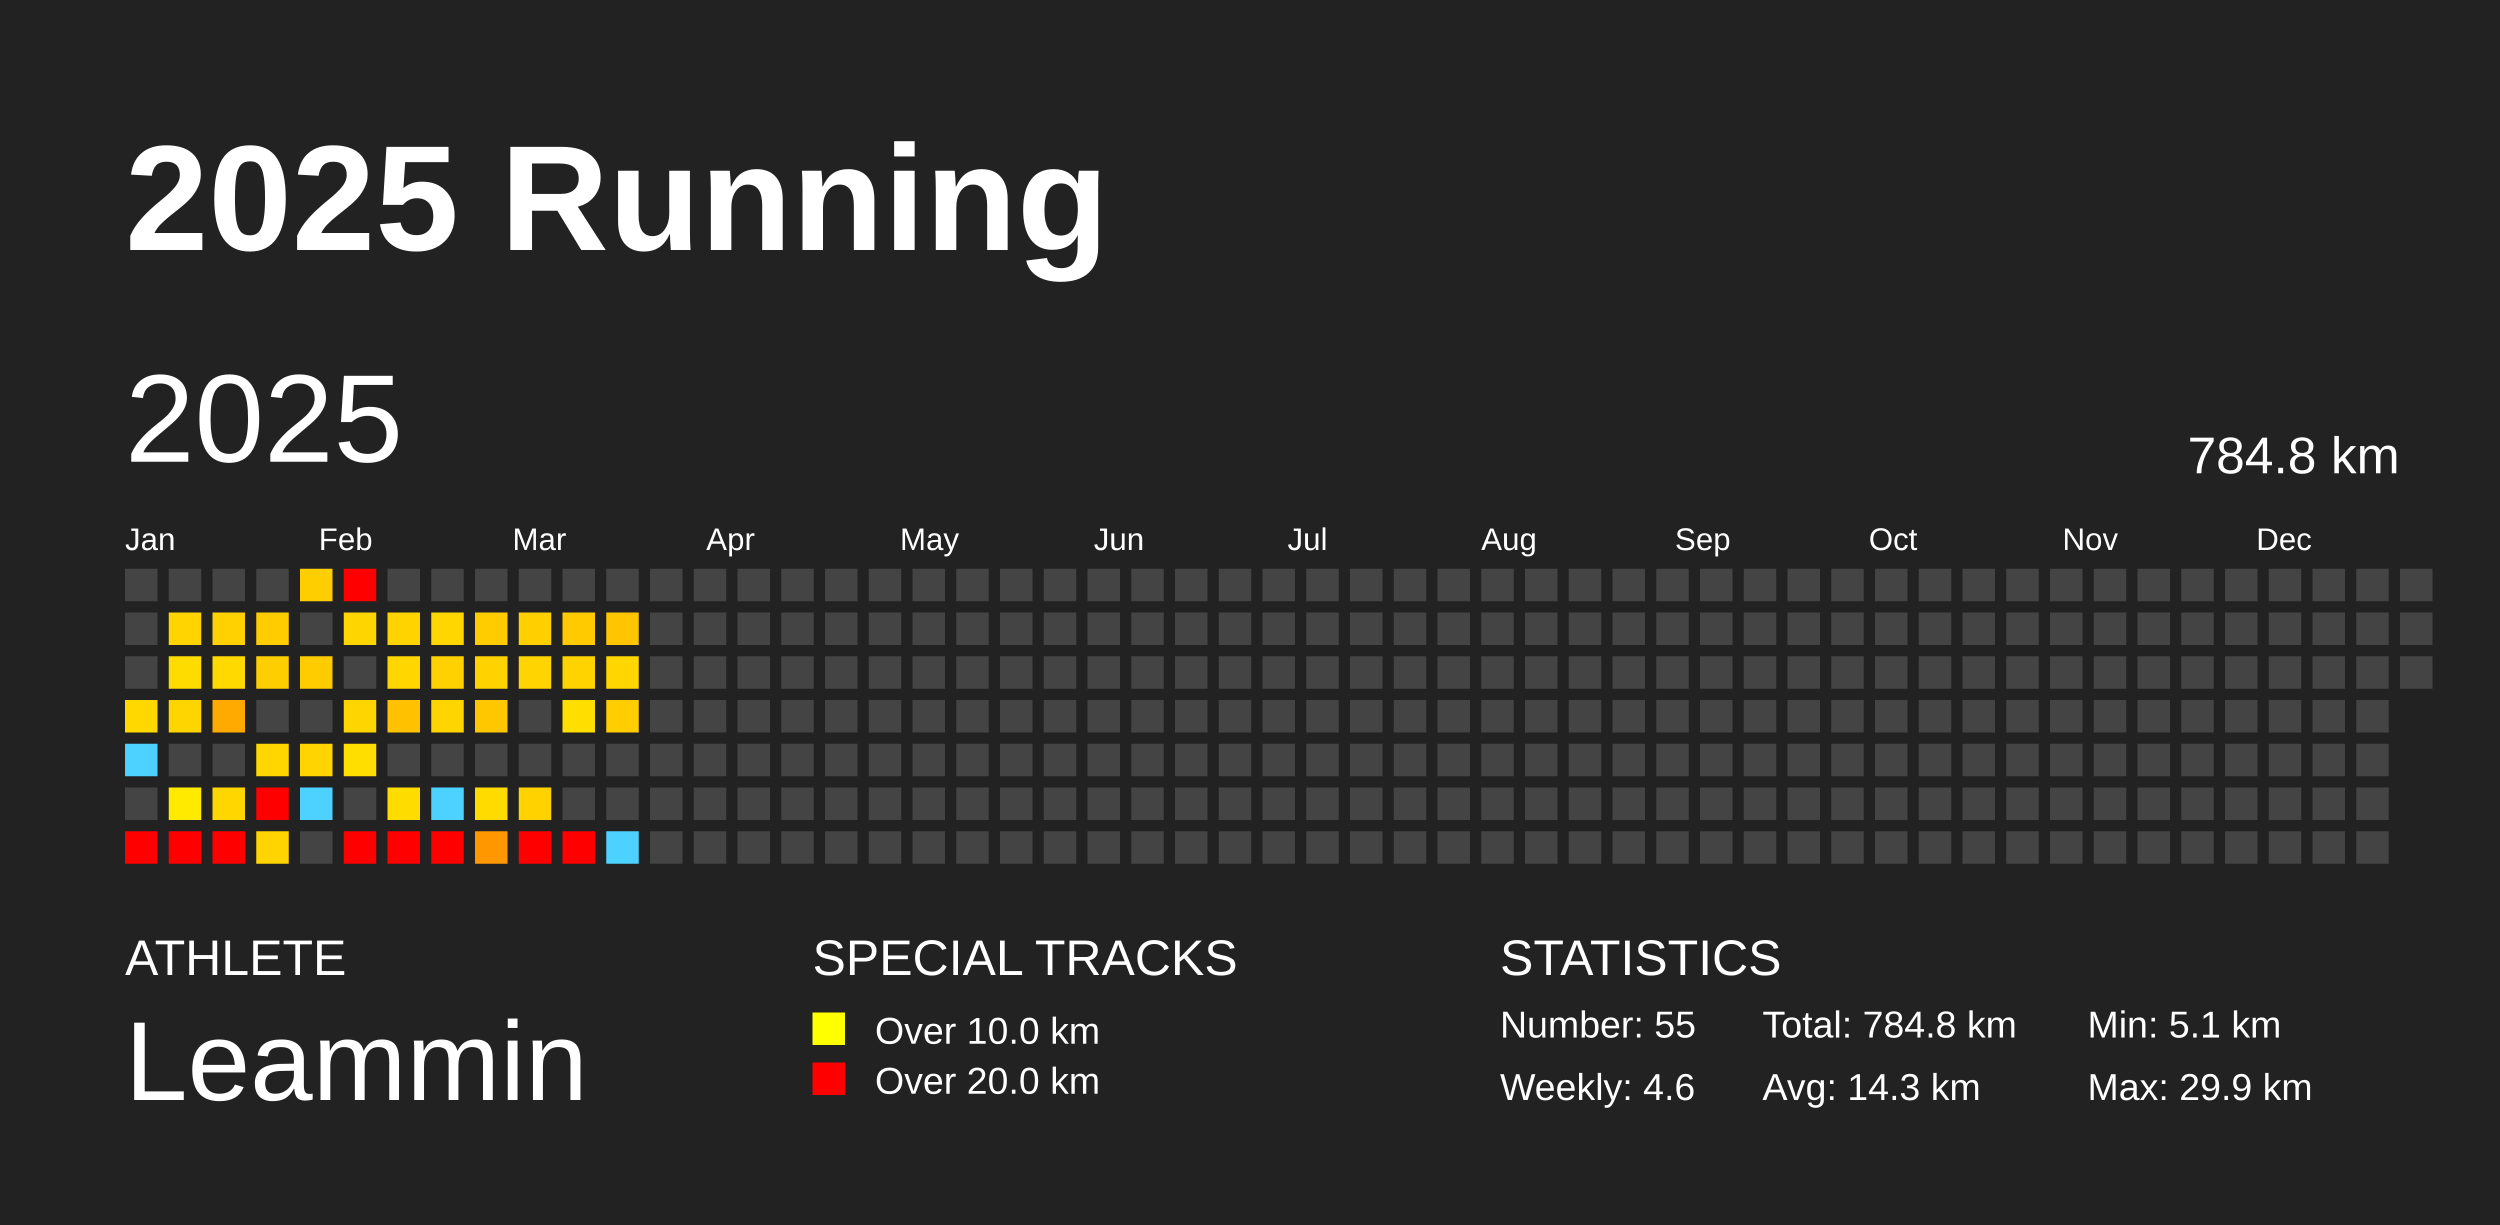
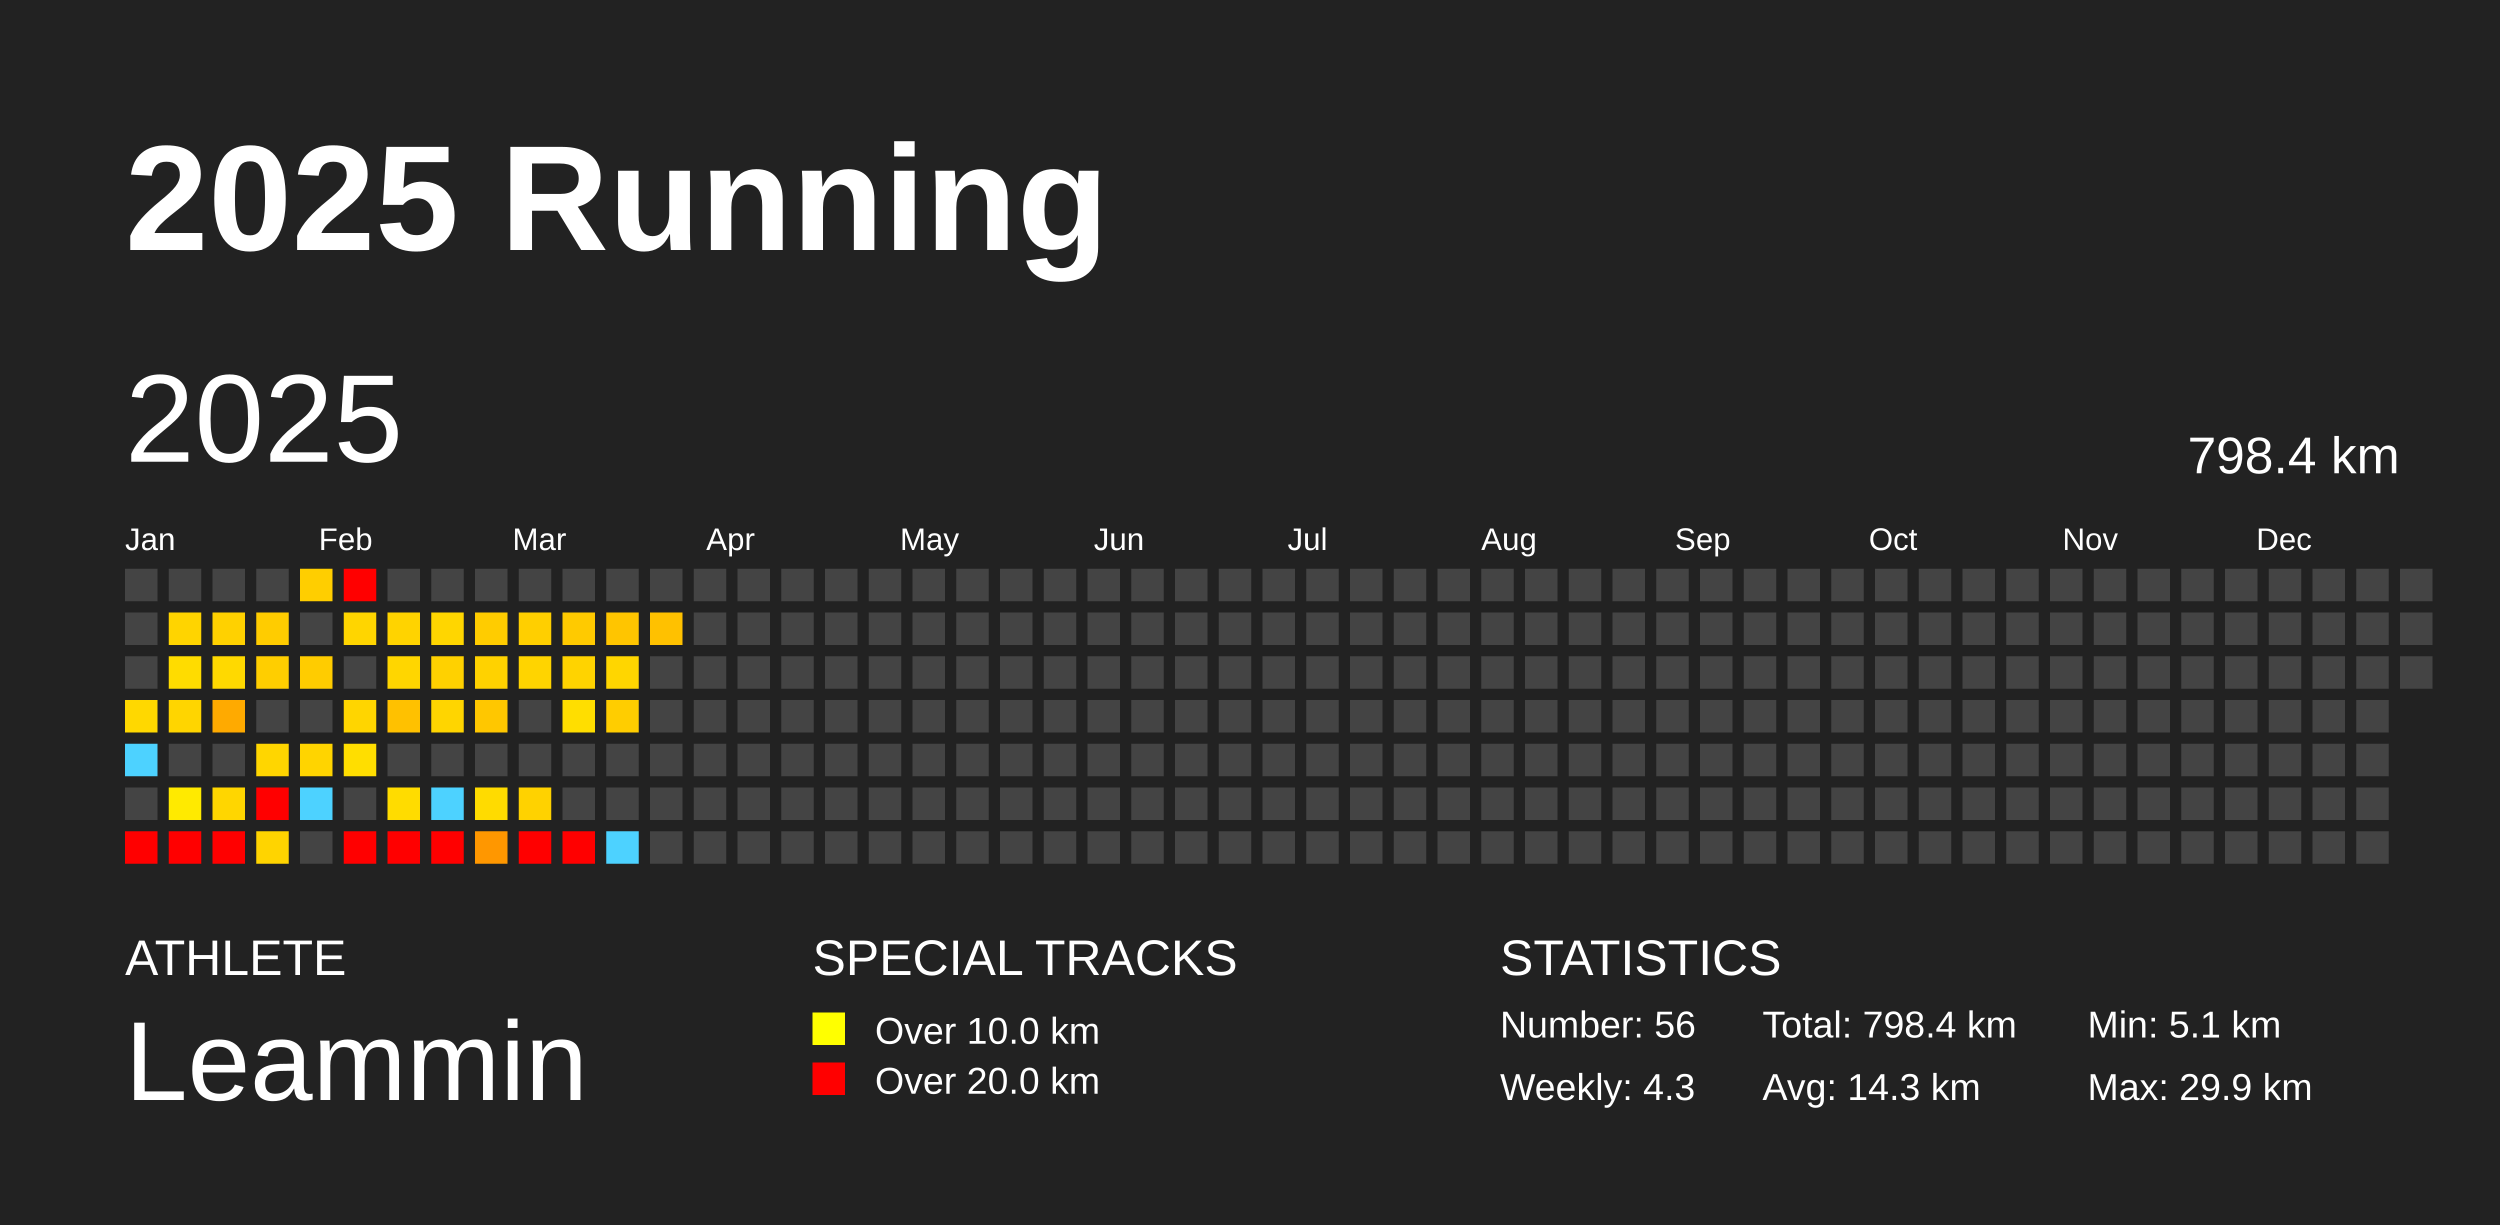
<svg xmlns="http://www.w3.org/2000/svg" baseProfile="full" height="98mm" version="1.1" viewBox="0,0,200,98" width="200mm">
  <defs />
  <rect fill="#222222" height="98" width="200" x="0" y="0" />
  <text fill="#FFFFFF" style="font-size:12px; font-family:Arial; font-weight:bold;" x="10" y="20">2025 Running</text>
  <text fill="#FFFFFF" style="font-size:4px; font-family:Arial" x="10" y="78">ATHLETE</text>
  <text fill="#FFFFFF" style="font-size:9px; font-family:Arial" x="10" y="88">Leammin</text>
  <text fill="#FFFFFF" style="font-size:4px; font-family:Arial" x="65" y="78">SPECIAL TRACKS</text>
  <rect fill="yellow" height="2.6" width="2.6" x="65" y="81" />
  <text fill="#FFFFFF" style="font-size:3px; font-family:Arial" x="70" y="83.5">Over 10.0 km</text>
  <rect fill="red" height="2.6" width="2.6" x="65" y="85" />
  <text fill="#FFFFFF" style="font-size:3px; font-family:Arial" x="70" y="87.5">Over 20.0 km</text>
  <text fill="#FFFFFF" style="font-size:4px; font-family:Arial" x="120" y="78">STATISTICS</text>
-   <text fill="#FFFFFF" style="font-size:3px; font-family:Arial" x="120" y="83">Number: 55</text>
-   <text fill="#FFFFFF" style="font-size:3px; font-family:Arial" x="120" y="88">Weekly: 4.6</text>
-   <text fill="#FFFFFF" style="font-size:3px; font-family:Arial" x="141" y="83">Total: 784.8 km</text>
+   <text fill="#FFFFFF" style="font-size:3px; font-family:Arial" x="120" y="83">Number: 56</text>
+   <text fill="#FFFFFF" style="font-size:3px; font-family:Arial" x="120" y="88">Weekly: 4.3</text>
+   <text fill="#FFFFFF" style="font-size:3px; font-family:Arial" x="141" y="83">Total: 798.4 km</text>
  <text fill="#FFFFFF" style="font-size:3px; font-family:Arial" x="141" y="88">Avg: 14.3 km</text>
  <text fill="#FFFFFF" style="font-size:3px; font-family:Arial" x="167" y="83">Min: 5.1 km</text>
  <text fill="#FFFFFF" style="font-size:3px; font-family:Arial" x="167" y="88">Max: 29.9 km</text>
  <text dominant-baseline="hanging" fill="#FFFFFF" style="font-size:10.0px; font-family:Arial;" x="10" y="30">2025</text>
-   <text dominant-baseline="hanging" fill="#FFFFFF" style="font-size:4.125px; font-family:Arial;" x="175" y="35">784.8 km</text>
+   <text dominant-baseline="hanging" fill="#FFFFFF" style="font-size:4.125px; font-family:Arial;" x="175" y="35">798.4 km</text>
  <text fill="#FFFFFF" style="font-size:2.5px; font-family:Arial" x="10.0" y="44">Jan</text>
  <text fill="#FFFFFF" style="font-size:2.5px; font-family:Arial" x="25.5" y="44">Feb</text>
  <text fill="#FFFFFF" style="font-size:2.5px; font-family:Arial" x="41.0" y="44">Mar</text>
  <text fill="#FFFFFF" style="font-size:2.5px; font-family:Arial" x="56.5" y="44">Apr</text>
  <text fill="#FFFFFF" style="font-size:2.5px; font-family:Arial" x="72.0" y="44">May</text>
  <text fill="#FFFFFF" style="font-size:2.5px; font-family:Arial" x="87.5" y="44">Jun</text>
  <text fill="#FFFFFF" style="font-size:2.5px; font-family:Arial" x="103.0" y="44">Jul</text>
  <text fill="#FFFFFF" style="font-size:2.5px; font-family:Arial" x="118.5" y="44">Aug</text>
  <text fill="#FFFFFF" style="font-size:2.5px; font-family:Arial" x="134.0" y="44">Sep</text>
  <text fill="#FFFFFF" style="font-size:2.5px; font-family:Arial" x="149.5" y="44">Oct</text>
  <text fill="#FFFFFF" style="font-size:2.5px; font-family:Arial" x="165.0" y="44">Nov</text>
  <text fill="#FFFFFF" style="font-size:2.5px; font-family:Arial" x="180.5" y="44">Dec</text>
  <rect fill="#444444" height="2.6" width="2.6" x="10.0" y="45.5" />
  <rect fill="#444444" height="2.6" width="2.6" x="10.0" y="49.0" />
  <rect fill="#444444" height="2.6" width="2.6" x="10.0" y="52.5" />
  <rect fill="#ffd800" height="2.6" width="2.6" x="10.0" y="56.0" />
  <rect fill="#4dd2ff" height="2.6" width="2.6" x="10.0" y="59.5" />
  <rect fill="#444444" height="2.6" width="2.6" x="10.0" y="63.0" />
  <rect fill="red" height="2.6" width="2.6" x="10.0" y="66.5" />
  <rect fill="#444444" height="2.6" width="2.6" x="13.5" y="45.5" />
  <rect fill="#ffd400" height="2.6" width="2.6" x="13.5" y="49.0" />
  <rect fill="#ffdc00" height="2.6" width="2.6" x="13.5" y="52.5" />
  <rect fill="#ffd500" height="2.6" width="2.6" x="13.5" y="56.0" />
  <rect fill="#444444" height="2.6" width="2.6" x="13.5" y="59.5" />
  <rect fill="#ffea00" height="2.6" width="2.6" x="13.5" y="63.0" />
  <rect fill="red" height="2.6" width="2.6" x="13.5" y="66.5" />
  <rect fill="#444444" height="2.6" width="2.6" x="17.0" y="45.5" />
  <rect fill="#ffd100" height="2.6" width="2.6" x="17.0" y="49.0" />
  <rect fill="#ffd900" height="2.6" width="2.6" x="17.0" y="52.5" />
  <rect fill="#ffaa00" height="2.6" width="2.6" x="17.0" y="56.0" />
  <rect fill="#444444" height="2.6" width="2.6" x="17.0" y="59.5" />
  <rect fill="#ffd600" height="2.6" width="2.6" x="17.0" y="63.0" />
  <rect fill="red" height="2.6" width="2.6" x="17.0" y="66.5" />
  <rect fill="#444444" height="2.6" width="2.6" x="20.5" y="45.5" />
  <rect fill="#ffcc00" height="2.6" width="2.6" x="20.5" y="49.0" />
  <rect fill="#ffce00" height="2.6" width="2.6" x="20.5" y="52.5" />
  <rect fill="#444444" height="2.6" width="2.6" x="20.5" y="56.0" />
  <rect fill="#ffd600" height="2.6" width="2.6" x="20.5" y="59.5" />
  <rect fill="red" height="2.6" width="2.6" x="20.5" y="63.0" />
  <rect fill="#ffd400" height="2.6" width="2.6" x="20.5" y="66.5" />
  <rect fill="#ffce00" height="2.6" width="2.6" x="24.0" y="45.5" />
  <rect fill="#444444" height="2.6" width="2.6" x="24.0" y="49.0" />
  <rect fill="#ffcc00" height="2.6" width="2.6" x="24.0" y="52.5" />
  <rect fill="#444444" height="2.6" width="2.6" x="24.0" y="56.0" />
  <rect fill="#ffd400" height="2.6" width="2.6" x="24.0" y="59.5" />
  <rect fill="#4dd2ff" height="2.6" width="2.6" x="24.0" y="63.0" />
  <rect fill="#444444" height="2.6" width="2.6" x="24.0" y="66.5" />
  <rect fill="red" height="2.6" width="2.6" x="27.5" y="45.5" />
  <rect fill="#ffd500" height="2.6" width="2.6" x="27.5" y="49.0" />
  <rect fill="#444444" height="2.6" width="2.6" x="27.5" y="52.5" />
  <rect fill="#ffd500" height="2.6" width="2.6" x="27.5" y="56.0" />
  <rect fill="#ffde00" height="2.6" width="2.6" x="27.5" y="59.5" />
  <rect fill="#444444" height="2.6" width="2.6" x="27.5" y="63.0" />
  <rect fill="red" height="2.6" width="2.6" x="27.5" y="66.5" />
  <rect fill="#444444" height="2.6" width="2.6" x="31.0" y="45.5" />
  <rect fill="#ffd300" height="2.6" width="2.6" x="31.0" y="49.0" />
  <rect fill="#ffd600" height="2.6" width="2.6" x="31.0" y="52.5" />
  <rect fill="#ffc100" height="2.6" width="2.6" x="31.0" y="56.0" />
  <rect fill="#444444" height="2.6" width="2.6" x="31.0" y="59.5" />
  <rect fill="#ffdc00" height="2.6" width="2.6" x="31.0" y="63.0" />
  <rect fill="red" height="2.6" width="2.6" x="31.0" y="66.5" />
  <rect fill="#444444" height="2.6" width="2.6" x="34.5" y="45.5" />
  <rect fill="#ffd600" height="2.6" width="2.6" x="34.5" y="49.0" />
  <rect fill="#ffd100" height="2.6" width="2.6" x="34.5" y="52.5" />
  <rect fill="#ffd500" height="2.6" width="2.6" x="34.5" y="56.0" />
  <rect fill="#444444" height="2.6" width="2.6" x="34.5" y="59.5" />
  <rect fill="#4dd2ff" height="2.6" width="2.6" x="34.5" y="63.0" />
  <rect fill="red" height="2.6" width="2.6" x="34.5" y="66.5" />
  <rect fill="#444444" height="2.6" width="2.6" x="38.0" y="45.5" />
  <rect fill="#ffcc00" height="2.6" width="2.6" x="38.0" y="49.0" />
  <rect fill="#ffd200" height="2.6" width="2.6" x="38.0" y="52.5" />
  <rect fill="#ffc700" height="2.6" width="2.6" x="38.0" y="56.0" />
  <rect fill="#444444" height="2.6" width="2.6" x="38.0" y="59.5" />
  <rect fill="#ffdb00" height="2.6" width="2.6" x="38.0" y="63.0" />
  <rect fill="#ff9700" height="2.6" width="2.6" x="38.0" y="66.5" />
  <rect fill="#444444" height="2.6" width="2.6" x="41.5" y="45.5" />
  <rect fill="#ffcf00" height="2.6" width="2.6" x="41.5" y="49.0" />
  <rect fill="#ffd400" height="2.6" width="2.6" x="41.5" y="52.5" />
  <rect fill="#444444" height="2.6" width="2.6" x="41.5" y="56.0" />
  <rect fill="#444444" height="2.6" width="2.6" x="41.5" y="59.5" />
  <rect fill="#ffd200" height="2.6" width="2.6" x="41.5" y="63.0" />
  <rect fill="red" height="2.6" width="2.6" x="41.5" y="66.5" />
  <rect fill="#444444" height="2.6" width="2.6" x="45.0" y="45.5" />
  <rect fill="#ffca00" height="2.6" width="2.6" x="45.0" y="49.0" />
  <rect fill="#ffd300" height="2.6" width="2.6" x="45.0" y="52.5" />
  <rect fill="#ffde00" height="2.6" width="2.6" x="45.0" y="56.0" />
  <rect fill="#444444" height="2.6" width="2.6" x="45.0" y="59.5" />
  <rect fill="#444444" height="2.6" width="2.6" x="45.0" y="63.0" />
  <rect fill="red" height="2.6" width="2.6" x="45.0" y="66.5" />
  <rect fill="#444444" height="2.6" width="2.6" x="48.5" y="45.5" />
  <rect fill="#ffc500" height="2.6" width="2.6" x="48.5" y="49.0" />
  <rect fill="#ffd600" height="2.6" width="2.6" x="48.5" y="52.5" />
  <rect fill="#ffcd00" height="2.6" width="2.6" x="48.5" y="56.0" />
  <rect fill="#444444" height="2.6" width="2.6" x="48.5" y="59.5" />
  <rect fill="#444444" height="2.6" width="2.6" x="48.5" y="63.0" />
  <rect fill="#4dd2ff" height="2.6" width="2.6" x="48.5" y="66.5" />
  <rect fill="#444444" height="2.6" width="2.6" x="52.0" y="45.5" />
-   <rect fill="#444444" height="2.6" width="2.6" x="52.0" y="49.0" />
+   <rect fill="#ffc100" height="2.6" width="2.6" x="52.0" y="49.0" />
  <rect fill="#444444" height="2.6" width="2.6" x="52.0" y="52.5" />
  <rect fill="#444444" height="2.6" width="2.6" x="52.0" y="56.0" />
  <rect fill="#444444" height="2.6" width="2.6" x="52.0" y="59.5" />
  <rect fill="#444444" height="2.6" width="2.6" x="52.0" y="63.0" />
  <rect fill="#444444" height="2.6" width="2.6" x="52.0" y="66.5" />
  <rect fill="#444444" height="2.6" width="2.6" x="55.5" y="45.5" />
  <rect fill="#444444" height="2.6" width="2.6" x="55.5" y="49.0" />
  <rect fill="#444444" height="2.6" width="2.6" x="55.5" y="52.5" />
  <rect fill="#444444" height="2.6" width="2.6" x="55.5" y="56.0" />
  <rect fill="#444444" height="2.6" width="2.6" x="55.5" y="59.5" />
  <rect fill="#444444" height="2.6" width="2.6" x="55.5" y="63.0" />
  <rect fill="#444444" height="2.6" width="2.6" x="55.5" y="66.5" />
  <rect fill="#444444" height="2.6" width="2.6" x="59.0" y="45.5" />
  <rect fill="#444444" height="2.6" width="2.6" x="59.0" y="49.0" />
  <rect fill="#444444" height="2.6" width="2.6" x="59.0" y="52.5" />
  <rect fill="#444444" height="2.6" width="2.6" x="59.0" y="56.0" />
  <rect fill="#444444" height="2.6" width="2.6" x="59.0" y="59.5" />
  <rect fill="#444444" height="2.6" width="2.6" x="59.0" y="63.0" />
  <rect fill="#444444" height="2.6" width="2.6" x="59.0" y="66.5" />
  <rect fill="#444444" height="2.6" width="2.6" x="62.5" y="45.5" />
  <rect fill="#444444" height="2.6" width="2.6" x="62.5" y="49.0" />
  <rect fill="#444444" height="2.6" width="2.6" x="62.5" y="52.5" />
  <rect fill="#444444" height="2.6" width="2.6" x="62.5" y="56.0" />
  <rect fill="#444444" height="2.6" width="2.6" x="62.5" y="59.5" />
  <rect fill="#444444" height="2.6" width="2.6" x="62.5" y="63.0" />
  <rect fill="#444444" height="2.6" width="2.6" x="62.5" y="66.5" />
  <rect fill="#444444" height="2.6" width="2.6" x="66.0" y="45.5" />
  <rect fill="#444444" height="2.6" width="2.6" x="66.0" y="49.0" />
  <rect fill="#444444" height="2.6" width="2.6" x="66.0" y="52.5" />
  <rect fill="#444444" height="2.6" width="2.6" x="66.0" y="56.0" />
  <rect fill="#444444" height="2.6" width="2.6" x="66.0" y="59.5" />
  <rect fill="#444444" height="2.6" width="2.6" x="66.0" y="63.0" />
  <rect fill="#444444" height="2.6" width="2.6" x="66.0" y="66.5" />
  <rect fill="#444444" height="2.6" width="2.6" x="69.5" y="45.5" />
  <rect fill="#444444" height="2.6" width="2.6" x="69.5" y="49.0" />
  <rect fill="#444444" height="2.6" width="2.6" x="69.5" y="52.5" />
  <rect fill="#444444" height="2.6" width="2.6" x="69.5" y="56.0" />
  <rect fill="#444444" height="2.6" width="2.6" x="69.5" y="59.5" />
  <rect fill="#444444" height="2.6" width="2.6" x="69.5" y="63.0" />
  <rect fill="#444444" height="2.6" width="2.6" x="69.5" y="66.5" />
  <rect fill="#444444" height="2.6" width="2.6" x="73.0" y="45.5" />
  <rect fill="#444444" height="2.6" width="2.6" x="73.0" y="49.0" />
  <rect fill="#444444" height="2.6" width="2.6" x="73.0" y="52.5" />
  <rect fill="#444444" height="2.6" width="2.6" x="73.0" y="56.0" />
  <rect fill="#444444" height="2.6" width="2.6" x="73.0" y="59.5" />
  <rect fill="#444444" height="2.6" width="2.6" x="73.0" y="63.0" />
  <rect fill="#444444" height="2.6" width="2.6" x="73.0" y="66.5" />
  <rect fill="#444444" height="2.6" width="2.6" x="76.5" y="45.5" />
  <rect fill="#444444" height="2.6" width="2.6" x="76.5" y="49.0" />
  <rect fill="#444444" height="2.6" width="2.6" x="76.5" y="52.5" />
  <rect fill="#444444" height="2.6" width="2.6" x="76.5" y="56.0" />
  <rect fill="#444444" height="2.6" width="2.6" x="76.5" y="59.5" />
  <rect fill="#444444" height="2.6" width="2.6" x="76.5" y="63.0" />
  <rect fill="#444444" height="2.6" width="2.6" x="76.5" y="66.5" />
  <rect fill="#444444" height="2.6" width="2.6" x="80.0" y="45.5" />
  <rect fill="#444444" height="2.6" width="2.6" x="80.0" y="49.0" />
  <rect fill="#444444" height="2.6" width="2.6" x="80.0" y="52.5" />
  <rect fill="#444444" height="2.6" width="2.6" x="80.0" y="56.0" />
  <rect fill="#444444" height="2.6" width="2.6" x="80.0" y="59.5" />
  <rect fill="#444444" height="2.6" width="2.6" x="80.0" y="63.0" />
  <rect fill="#444444" height="2.6" width="2.6" x="80.0" y="66.5" />
  <rect fill="#444444" height="2.6" width="2.6" x="83.5" y="45.5" />
  <rect fill="#444444" height="2.6" width="2.6" x="83.5" y="49.0" />
  <rect fill="#444444" height="2.6" width="2.6" x="83.5" y="52.5" />
  <rect fill="#444444" height="2.6" width="2.6" x="83.5" y="56.0" />
  <rect fill="#444444" height="2.6" width="2.6" x="83.5" y="59.5" />
  <rect fill="#444444" height="2.6" width="2.6" x="83.5" y="63.0" />
  <rect fill="#444444" height="2.6" width="2.6" x="83.5" y="66.5" />
  <rect fill="#444444" height="2.6" width="2.6" x="87.0" y="45.5" />
  <rect fill="#444444" height="2.6" width="2.6" x="87.0" y="49.0" />
  <rect fill="#444444" height="2.6" width="2.6" x="87.0" y="52.5" />
  <rect fill="#444444" height="2.6" width="2.6" x="87.0" y="56.0" />
  <rect fill="#444444" height="2.6" width="2.6" x="87.0" y="59.5" />
  <rect fill="#444444" height="2.6" width="2.6" x="87.0" y="63.0" />
  <rect fill="#444444" height="2.6" width="2.6" x="87.0" y="66.5" />
  <rect fill="#444444" height="2.6" width="2.6" x="90.5" y="45.5" />
  <rect fill="#444444" height="2.6" width="2.6" x="90.5" y="49.0" />
  <rect fill="#444444" height="2.6" width="2.6" x="90.5" y="52.5" />
  <rect fill="#444444" height="2.6" width="2.6" x="90.5" y="56.0" />
  <rect fill="#444444" height="2.6" width="2.6" x="90.5" y="59.5" />
  <rect fill="#444444" height="2.6" width="2.6" x="90.5" y="63.0" />
  <rect fill="#444444" height="2.6" width="2.6" x="90.5" y="66.5" />
  <rect fill="#444444" height="2.6" width="2.6" x="94.0" y="45.5" />
  <rect fill="#444444" height="2.6" width="2.6" x="94.0" y="49.0" />
  <rect fill="#444444" height="2.6" width="2.6" x="94.0" y="52.5" />
  <rect fill="#444444" height="2.6" width="2.6" x="94.0" y="56.0" />
  <rect fill="#444444" height="2.6" width="2.6" x="94.0" y="59.5" />
  <rect fill="#444444" height="2.6" width="2.6" x="94.0" y="63.0" />
  <rect fill="#444444" height="2.6" width="2.6" x="94.0" y="66.5" />
  <rect fill="#444444" height="2.6" width="2.6" x="97.5" y="45.5" />
  <rect fill="#444444" height="2.6" width="2.6" x="97.5" y="49.0" />
  <rect fill="#444444" height="2.6" width="2.6" x="97.5" y="52.5" />
  <rect fill="#444444" height="2.6" width="2.6" x="97.5" y="56.0" />
  <rect fill="#444444" height="2.6" width="2.6" x="97.5" y="59.5" />
  <rect fill="#444444" height="2.6" width="2.6" x="97.5" y="63.0" />
  <rect fill="#444444" height="2.6" width="2.6" x="97.5" y="66.5" />
  <rect fill="#444444" height="2.6" width="2.6" x="101.0" y="45.5" />
  <rect fill="#444444" height="2.6" width="2.6" x="101.0" y="49.0" />
  <rect fill="#444444" height="2.6" width="2.6" x="101.0" y="52.5" />
  <rect fill="#444444" height="2.6" width="2.6" x="101.0" y="56.0" />
  <rect fill="#444444" height="2.6" width="2.6" x="101.0" y="59.5" />
  <rect fill="#444444" height="2.6" width="2.6" x="101.0" y="63.0" />
  <rect fill="#444444" height="2.6" width="2.6" x="101.0" y="66.5" />
  <rect fill="#444444" height="2.6" width="2.6" x="104.5" y="45.5" />
  <rect fill="#444444" height="2.6" width="2.6" x="104.5" y="49.0" />
  <rect fill="#444444" height="2.6" width="2.6" x="104.5" y="52.5" />
  <rect fill="#444444" height="2.6" width="2.6" x="104.5" y="56.0" />
  <rect fill="#444444" height="2.6" width="2.6" x="104.5" y="59.5" />
  <rect fill="#444444" height="2.6" width="2.6" x="104.5" y="63.0" />
  <rect fill="#444444" height="2.6" width="2.6" x="104.5" y="66.5" />
  <rect fill="#444444" height="2.6" width="2.6" x="108.0" y="45.5" />
  <rect fill="#444444" height="2.6" width="2.6" x="108.0" y="49.0" />
  <rect fill="#444444" height="2.6" width="2.6" x="108.0" y="52.5" />
  <rect fill="#444444" height="2.6" width="2.6" x="108.0" y="56.0" />
  <rect fill="#444444" height="2.6" width="2.6" x="108.0" y="59.5" />
  <rect fill="#444444" height="2.6" width="2.6" x="108.0" y="63.0" />
  <rect fill="#444444" height="2.6" width="2.6" x="108.0" y="66.5" />
  <rect fill="#444444" height="2.6" width="2.6" x="111.5" y="45.5" />
  <rect fill="#444444" height="2.6" width="2.6" x="111.5" y="49.0" />
  <rect fill="#444444" height="2.6" width="2.6" x="111.5" y="52.5" />
  <rect fill="#444444" height="2.6" width="2.6" x="111.5" y="56.0" />
  <rect fill="#444444" height="2.6" width="2.6" x="111.5" y="59.5" />
  <rect fill="#444444" height="2.6" width="2.6" x="111.5" y="63.0" />
  <rect fill="#444444" height="2.6" width="2.6" x="111.5" y="66.5" />
  <rect fill="#444444" height="2.6" width="2.6" x="115.0" y="45.5" />
  <rect fill="#444444" height="2.6" width="2.6" x="115.0" y="49.0" />
  <rect fill="#444444" height="2.6" width="2.6" x="115.0" y="52.5" />
  <rect fill="#444444" height="2.6" width="2.6" x="115.0" y="56.0" />
  <rect fill="#444444" height="2.6" width="2.6" x="115.0" y="59.5" />
  <rect fill="#444444" height="2.6" width="2.6" x="115.0" y="63.0" />
  <rect fill="#444444" height="2.6" width="2.6" x="115.0" y="66.5" />
  <rect fill="#444444" height="2.6" width="2.6" x="118.5" y="45.5" />
  <rect fill="#444444" height="2.6" width="2.6" x="118.5" y="49.0" />
  <rect fill="#444444" height="2.6" width="2.6" x="118.5" y="52.5" />
  <rect fill="#444444" height="2.6" width="2.6" x="118.5" y="56.0" />
  <rect fill="#444444" height="2.6" width="2.6" x="118.5" y="59.5" />
  <rect fill="#444444" height="2.6" width="2.6" x="118.5" y="63.0" />
  <rect fill="#444444" height="2.6" width="2.6" x="118.5" y="66.5" />
  <rect fill="#444444" height="2.6" width="2.6" x="122.0" y="45.5" />
  <rect fill="#444444" height="2.6" width="2.6" x="122.0" y="49.0" />
  <rect fill="#444444" height="2.6" width="2.6" x="122.0" y="52.5" />
  <rect fill="#444444" height="2.6" width="2.6" x="122.0" y="56.0" />
  <rect fill="#444444" height="2.6" width="2.6" x="122.0" y="59.5" />
  <rect fill="#444444" height="2.6" width="2.6" x="122.0" y="63.0" />
  <rect fill="#444444" height="2.6" width="2.6" x="122.0" y="66.5" />
  <rect fill="#444444" height="2.6" width="2.6" x="125.5" y="45.5" />
  <rect fill="#444444" height="2.6" width="2.6" x="125.5" y="49.0" />
  <rect fill="#444444" height="2.6" width="2.6" x="125.5" y="52.5" />
  <rect fill="#444444" height="2.6" width="2.6" x="125.5" y="56.0" />
  <rect fill="#444444" height="2.6" width="2.6" x="125.5" y="59.5" />
  <rect fill="#444444" height="2.6" width="2.6" x="125.5" y="63.0" />
  <rect fill="#444444" height="2.6" width="2.6" x="125.5" y="66.5" />
  <rect fill="#444444" height="2.6" width="2.6" x="129.0" y="45.5" />
  <rect fill="#444444" height="2.6" width="2.6" x="129.0" y="49.0" />
  <rect fill="#444444" height="2.6" width="2.6" x="129.0" y="52.5" />
  <rect fill="#444444" height="2.6" width="2.6" x="129.0" y="56.0" />
  <rect fill="#444444" height="2.6" width="2.6" x="129.0" y="59.5" />
  <rect fill="#444444" height="2.6" width="2.6" x="129.0" y="63.0" />
  <rect fill="#444444" height="2.6" width="2.6" x="129.0" y="66.5" />
  <rect fill="#444444" height="2.6" width="2.6" x="132.5" y="45.5" />
  <rect fill="#444444" height="2.6" width="2.6" x="132.5" y="49.0" />
  <rect fill="#444444" height="2.6" width="2.6" x="132.5" y="52.5" />
  <rect fill="#444444" height="2.6" width="2.6" x="132.5" y="56.0" />
  <rect fill="#444444" height="2.6" width="2.6" x="132.5" y="59.5" />
  <rect fill="#444444" height="2.6" width="2.6" x="132.5" y="63.0" />
  <rect fill="#444444" height="2.6" width="2.6" x="132.5" y="66.5" />
  <rect fill="#444444" height="2.6" width="2.6" x="136.0" y="45.5" />
  <rect fill="#444444" height="2.6" width="2.6" x="136.0" y="49.0" />
  <rect fill="#444444" height="2.6" width="2.6" x="136.0" y="52.5" />
  <rect fill="#444444" height="2.6" width="2.6" x="136.0" y="56.0" />
  <rect fill="#444444" height="2.6" width="2.6" x="136.0" y="59.5" />
  <rect fill="#444444" height="2.6" width="2.6" x="136.0" y="63.0" />
  <rect fill="#444444" height="2.6" width="2.6" x="136.0" y="66.5" />
  <rect fill="#444444" height="2.6" width="2.6" x="139.5" y="45.5" />
  <rect fill="#444444" height="2.6" width="2.6" x="139.5" y="49.0" />
  <rect fill="#444444" height="2.6" width="2.6" x="139.5" y="52.5" />
  <rect fill="#444444" height="2.6" width="2.6" x="139.5" y="56.0" />
  <rect fill="#444444" height="2.6" width="2.6" x="139.5" y="59.5" />
  <rect fill="#444444" height="2.6" width="2.6" x="139.5" y="63.0" />
  <rect fill="#444444" height="2.6" width="2.6" x="139.5" y="66.5" />
  <rect fill="#444444" height="2.6" width="2.6" x="143.0" y="45.5" />
  <rect fill="#444444" height="2.6" width="2.6" x="143.0" y="49.0" />
  <rect fill="#444444" height="2.6" width="2.6" x="143.0" y="52.5" />
  <rect fill="#444444" height="2.6" width="2.6" x="143.0" y="56.0" />
  <rect fill="#444444" height="2.6" width="2.6" x="143.0" y="59.5" />
  <rect fill="#444444" height="2.6" width="2.6" x="143.0" y="63.0" />
  <rect fill="#444444" height="2.6" width="2.6" x="143.0" y="66.5" />
  <rect fill="#444444" height="2.6" width="2.6" x="146.5" y="45.5" />
  <rect fill="#444444" height="2.6" width="2.6" x="146.5" y="49.0" />
  <rect fill="#444444" height="2.6" width="2.6" x="146.5" y="52.5" />
  <rect fill="#444444" height="2.6" width="2.6" x="146.5" y="56.0" />
  <rect fill="#444444" height="2.6" width="2.6" x="146.5" y="59.5" />
  <rect fill="#444444" height="2.6" width="2.6" x="146.5" y="63.0" />
  <rect fill="#444444" height="2.6" width="2.6" x="146.5" y="66.5" />
  <rect fill="#444444" height="2.6" width="2.6" x="150.0" y="45.5" />
  <rect fill="#444444" height="2.6" width="2.6" x="150.0" y="49.0" />
  <rect fill="#444444" height="2.6" width="2.6" x="150.0" y="52.5" />
  <rect fill="#444444" height="2.6" width="2.6" x="150.0" y="56.0" />
  <rect fill="#444444" height="2.6" width="2.6" x="150.0" y="59.5" />
  <rect fill="#444444" height="2.6" width="2.6" x="150.0" y="63.0" />
  <rect fill="#444444" height="2.6" width="2.6" x="150.0" y="66.5" />
  <rect fill="#444444" height="2.6" width="2.6" x="153.5" y="45.5" />
  <rect fill="#444444" height="2.6" width="2.6" x="153.5" y="49.0" />
  <rect fill="#444444" height="2.6" width="2.6" x="153.5" y="52.5" />
  <rect fill="#444444" height="2.6" width="2.6" x="153.5" y="56.0" />
  <rect fill="#444444" height="2.6" width="2.6" x="153.5" y="59.5" />
  <rect fill="#444444" height="2.6" width="2.6" x="153.5" y="63.0" />
  <rect fill="#444444" height="2.6" width="2.6" x="153.5" y="66.5" />
  <rect fill="#444444" height="2.6" width="2.6" x="157.0" y="45.5" />
  <rect fill="#444444" height="2.6" width="2.6" x="157.0" y="49.0" />
  <rect fill="#444444" height="2.6" width="2.6" x="157.0" y="52.5" />
  <rect fill="#444444" height="2.6" width="2.6" x="157.0" y="56.0" />
  <rect fill="#444444" height="2.6" width="2.6" x="157.0" y="59.5" />
  <rect fill="#444444" height="2.6" width="2.6" x="157.0" y="63.0" />
  <rect fill="#444444" height="2.6" width="2.6" x="157.0" y="66.5" />
  <rect fill="#444444" height="2.6" width="2.6" x="160.5" y="45.5" />
  <rect fill="#444444" height="2.6" width="2.6" x="160.5" y="49.0" />
  <rect fill="#444444" height="2.6" width="2.6" x="160.5" y="52.5" />
  <rect fill="#444444" height="2.6" width="2.6" x="160.5" y="56.0" />
  <rect fill="#444444" height="2.6" width="2.6" x="160.5" y="59.5" />
  <rect fill="#444444" height="2.6" width="2.6" x="160.5" y="63.0" />
  <rect fill="#444444" height="2.6" width="2.6" x="160.5" y="66.5" />
  <rect fill="#444444" height="2.6" width="2.6" x="164.0" y="45.5" />
  <rect fill="#444444" height="2.6" width="2.6" x="164.0" y="49.0" />
  <rect fill="#444444" height="2.6" width="2.6" x="164.0" y="52.5" />
  <rect fill="#444444" height="2.6" width="2.6" x="164.0" y="56.0" />
  <rect fill="#444444" height="2.6" width="2.6" x="164.0" y="59.5" />
  <rect fill="#444444" height="2.6" width="2.6" x="164.0" y="63.0" />
  <rect fill="#444444" height="2.6" width="2.6" x="164.0" y="66.5" />
  <rect fill="#444444" height="2.6" width="2.6" x="167.5" y="45.5" />
  <rect fill="#444444" height="2.6" width="2.6" x="167.5" y="49.0" />
  <rect fill="#444444" height="2.6" width="2.6" x="167.5" y="52.5" />
  <rect fill="#444444" height="2.6" width="2.6" x="167.5" y="56.0" />
  <rect fill="#444444" height="2.6" width="2.6" x="167.5" y="59.5" />
  <rect fill="#444444" height="2.6" width="2.6" x="167.5" y="63.0" />
  <rect fill="#444444" height="2.6" width="2.6" x="167.5" y="66.5" />
  <rect fill="#444444" height="2.6" width="2.6" x="171.0" y="45.5" />
  <rect fill="#444444" height="2.6" width="2.6" x="171.0" y="49.0" />
  <rect fill="#444444" height="2.6" width="2.6" x="171.0" y="52.5" />
  <rect fill="#444444" height="2.6" width="2.6" x="171.0" y="56.0" />
  <rect fill="#444444" height="2.6" width="2.6" x="171.0" y="59.5" />
  <rect fill="#444444" height="2.6" width="2.6" x="171.0" y="63.0" />
  <rect fill="#444444" height="2.6" width="2.6" x="171.0" y="66.5" />
  <rect fill="#444444" height="2.6" width="2.6" x="174.5" y="45.5" />
  <rect fill="#444444" height="2.6" width="2.6" x="174.5" y="49.0" />
  <rect fill="#444444" height="2.6" width="2.6" x="174.5" y="52.5" />
  <rect fill="#444444" height="2.6" width="2.6" x="174.5" y="56.0" />
  <rect fill="#444444" height="2.6" width="2.6" x="174.5" y="59.5" />
  <rect fill="#444444" height="2.6" width="2.6" x="174.5" y="63.0" />
  <rect fill="#444444" height="2.6" width="2.6" x="174.5" y="66.5" />
  <rect fill="#444444" height="2.6" width="2.6" x="178.0" y="45.5" />
  <rect fill="#444444" height="2.6" width="2.6" x="178.0" y="49.0" />
  <rect fill="#444444" height="2.6" width="2.6" x="178.0" y="52.5" />
  <rect fill="#444444" height="2.6" width="2.6" x="178.0" y="56.0" />
  <rect fill="#444444" height="2.6" width="2.6" x="178.0" y="59.5" />
  <rect fill="#444444" height="2.6" width="2.6" x="178.0" y="63.0" />
  <rect fill="#444444" height="2.6" width="2.6" x="178.0" y="66.5" />
  <rect fill="#444444" height="2.6" width="2.6" x="181.5" y="45.5" />
  <rect fill="#444444" height="2.6" width="2.6" x="181.5" y="49.0" />
  <rect fill="#444444" height="2.6" width="2.6" x="181.5" y="52.5" />
  <rect fill="#444444" height="2.6" width="2.6" x="181.5" y="56.0" />
  <rect fill="#444444" height="2.6" width="2.6" x="181.5" y="59.5" />
  <rect fill="#444444" height="2.6" width="2.6" x="181.5" y="63.0" />
  <rect fill="#444444" height="2.6" width="2.6" x="181.5" y="66.5" />
  <rect fill="#444444" height="2.6" width="2.6" x="185.0" y="45.5" />
  <rect fill="#444444" height="2.6" width="2.6" x="185.0" y="49.0" />
  <rect fill="#444444" height="2.6" width="2.6" x="185.0" y="52.5" />
  <rect fill="#444444" height="2.6" width="2.6" x="185.0" y="56.0" />
  <rect fill="#444444" height="2.6" width="2.6" x="185.0" y="59.5" />
  <rect fill="#444444" height="2.6" width="2.6" x="185.0" y="63.0" />
  <rect fill="#444444" height="2.6" width="2.6" x="185.0" y="66.5" />
  <rect fill="#444444" height="2.6" width="2.6" x="188.5" y="45.5" />
  <rect fill="#444444" height="2.6" width="2.6" x="188.5" y="49.0" />
  <rect fill="#444444" height="2.6" width="2.6" x="188.5" y="52.5" />
  <rect fill="#444444" height="2.6" width="2.6" x="188.5" y="56.0" />
  <rect fill="#444444" height="2.6" width="2.6" x="188.5" y="59.5" />
  <rect fill="#444444" height="2.6" width="2.6" x="188.5" y="63.0" />
  <rect fill="#444444" height="2.6" width="2.6" x="188.5" y="66.5" />
  <rect fill="#444444" height="2.6" width="2.6" x="192.0" y="45.5" />
  <rect fill="#444444" height="2.6" width="2.6" x="192.0" y="49.0" />
  <rect fill="#444444" height="2.6" width="2.6" x="192.0" y="52.5" />
</svg>
